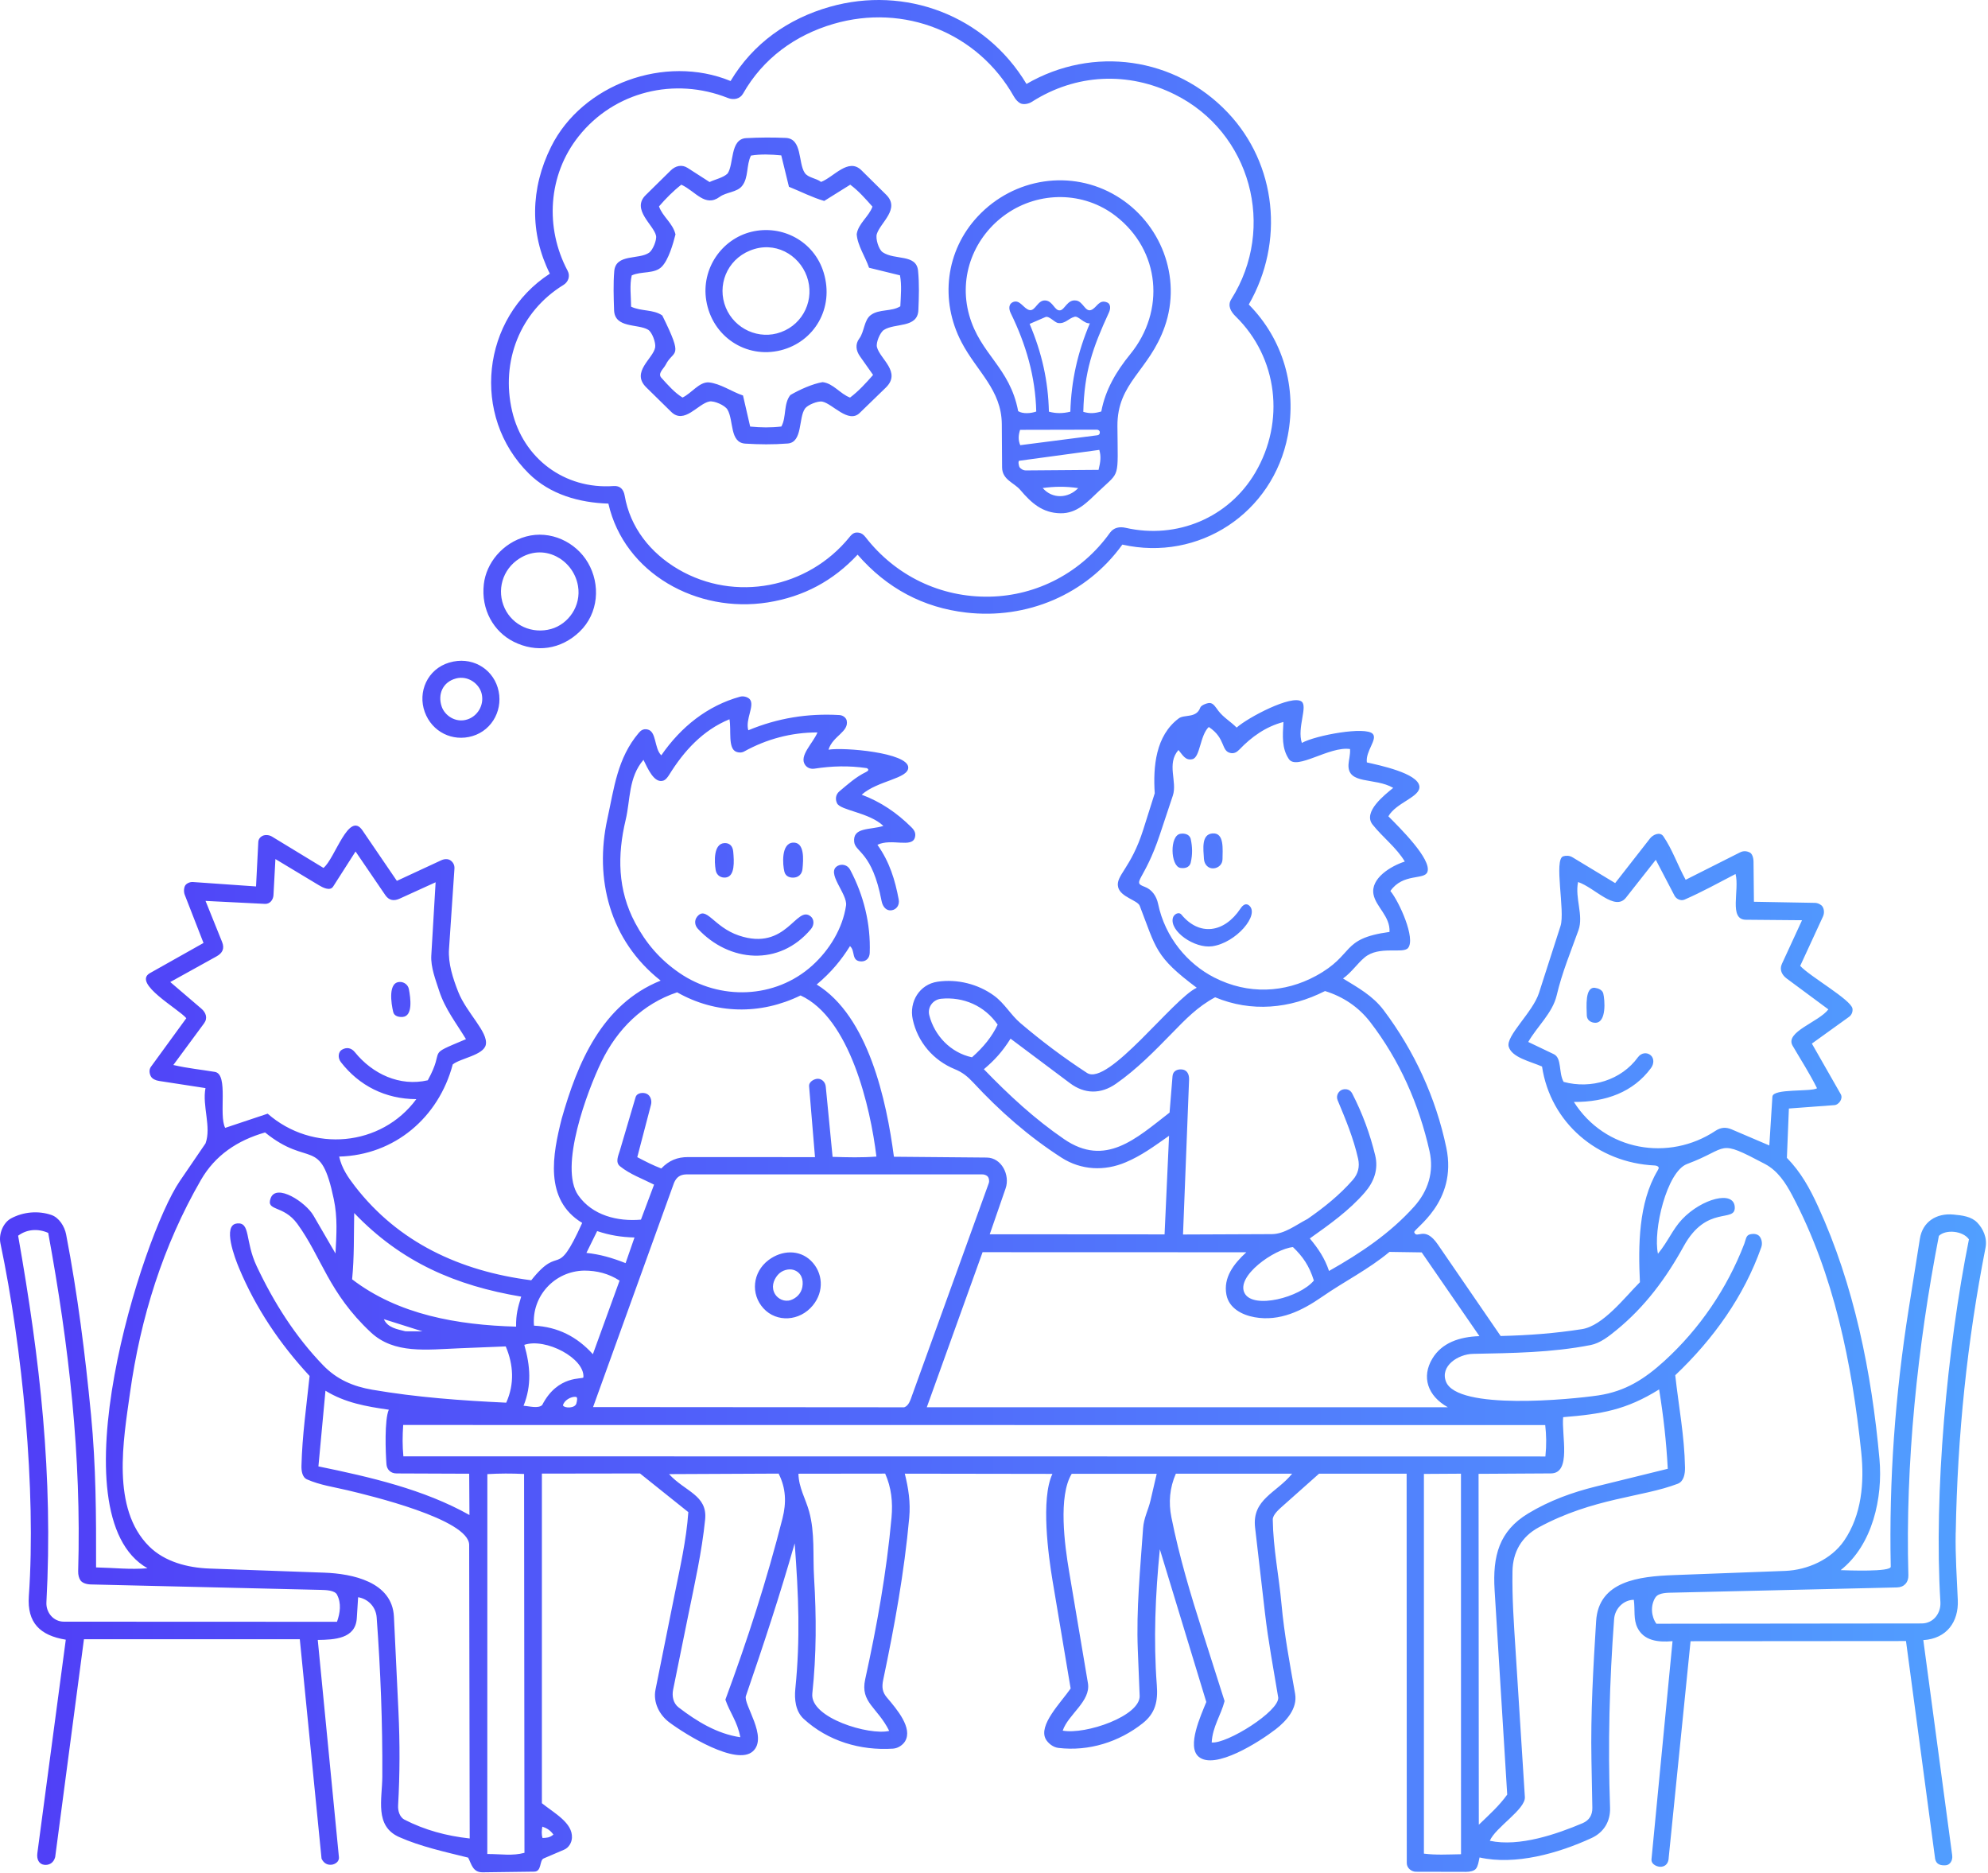
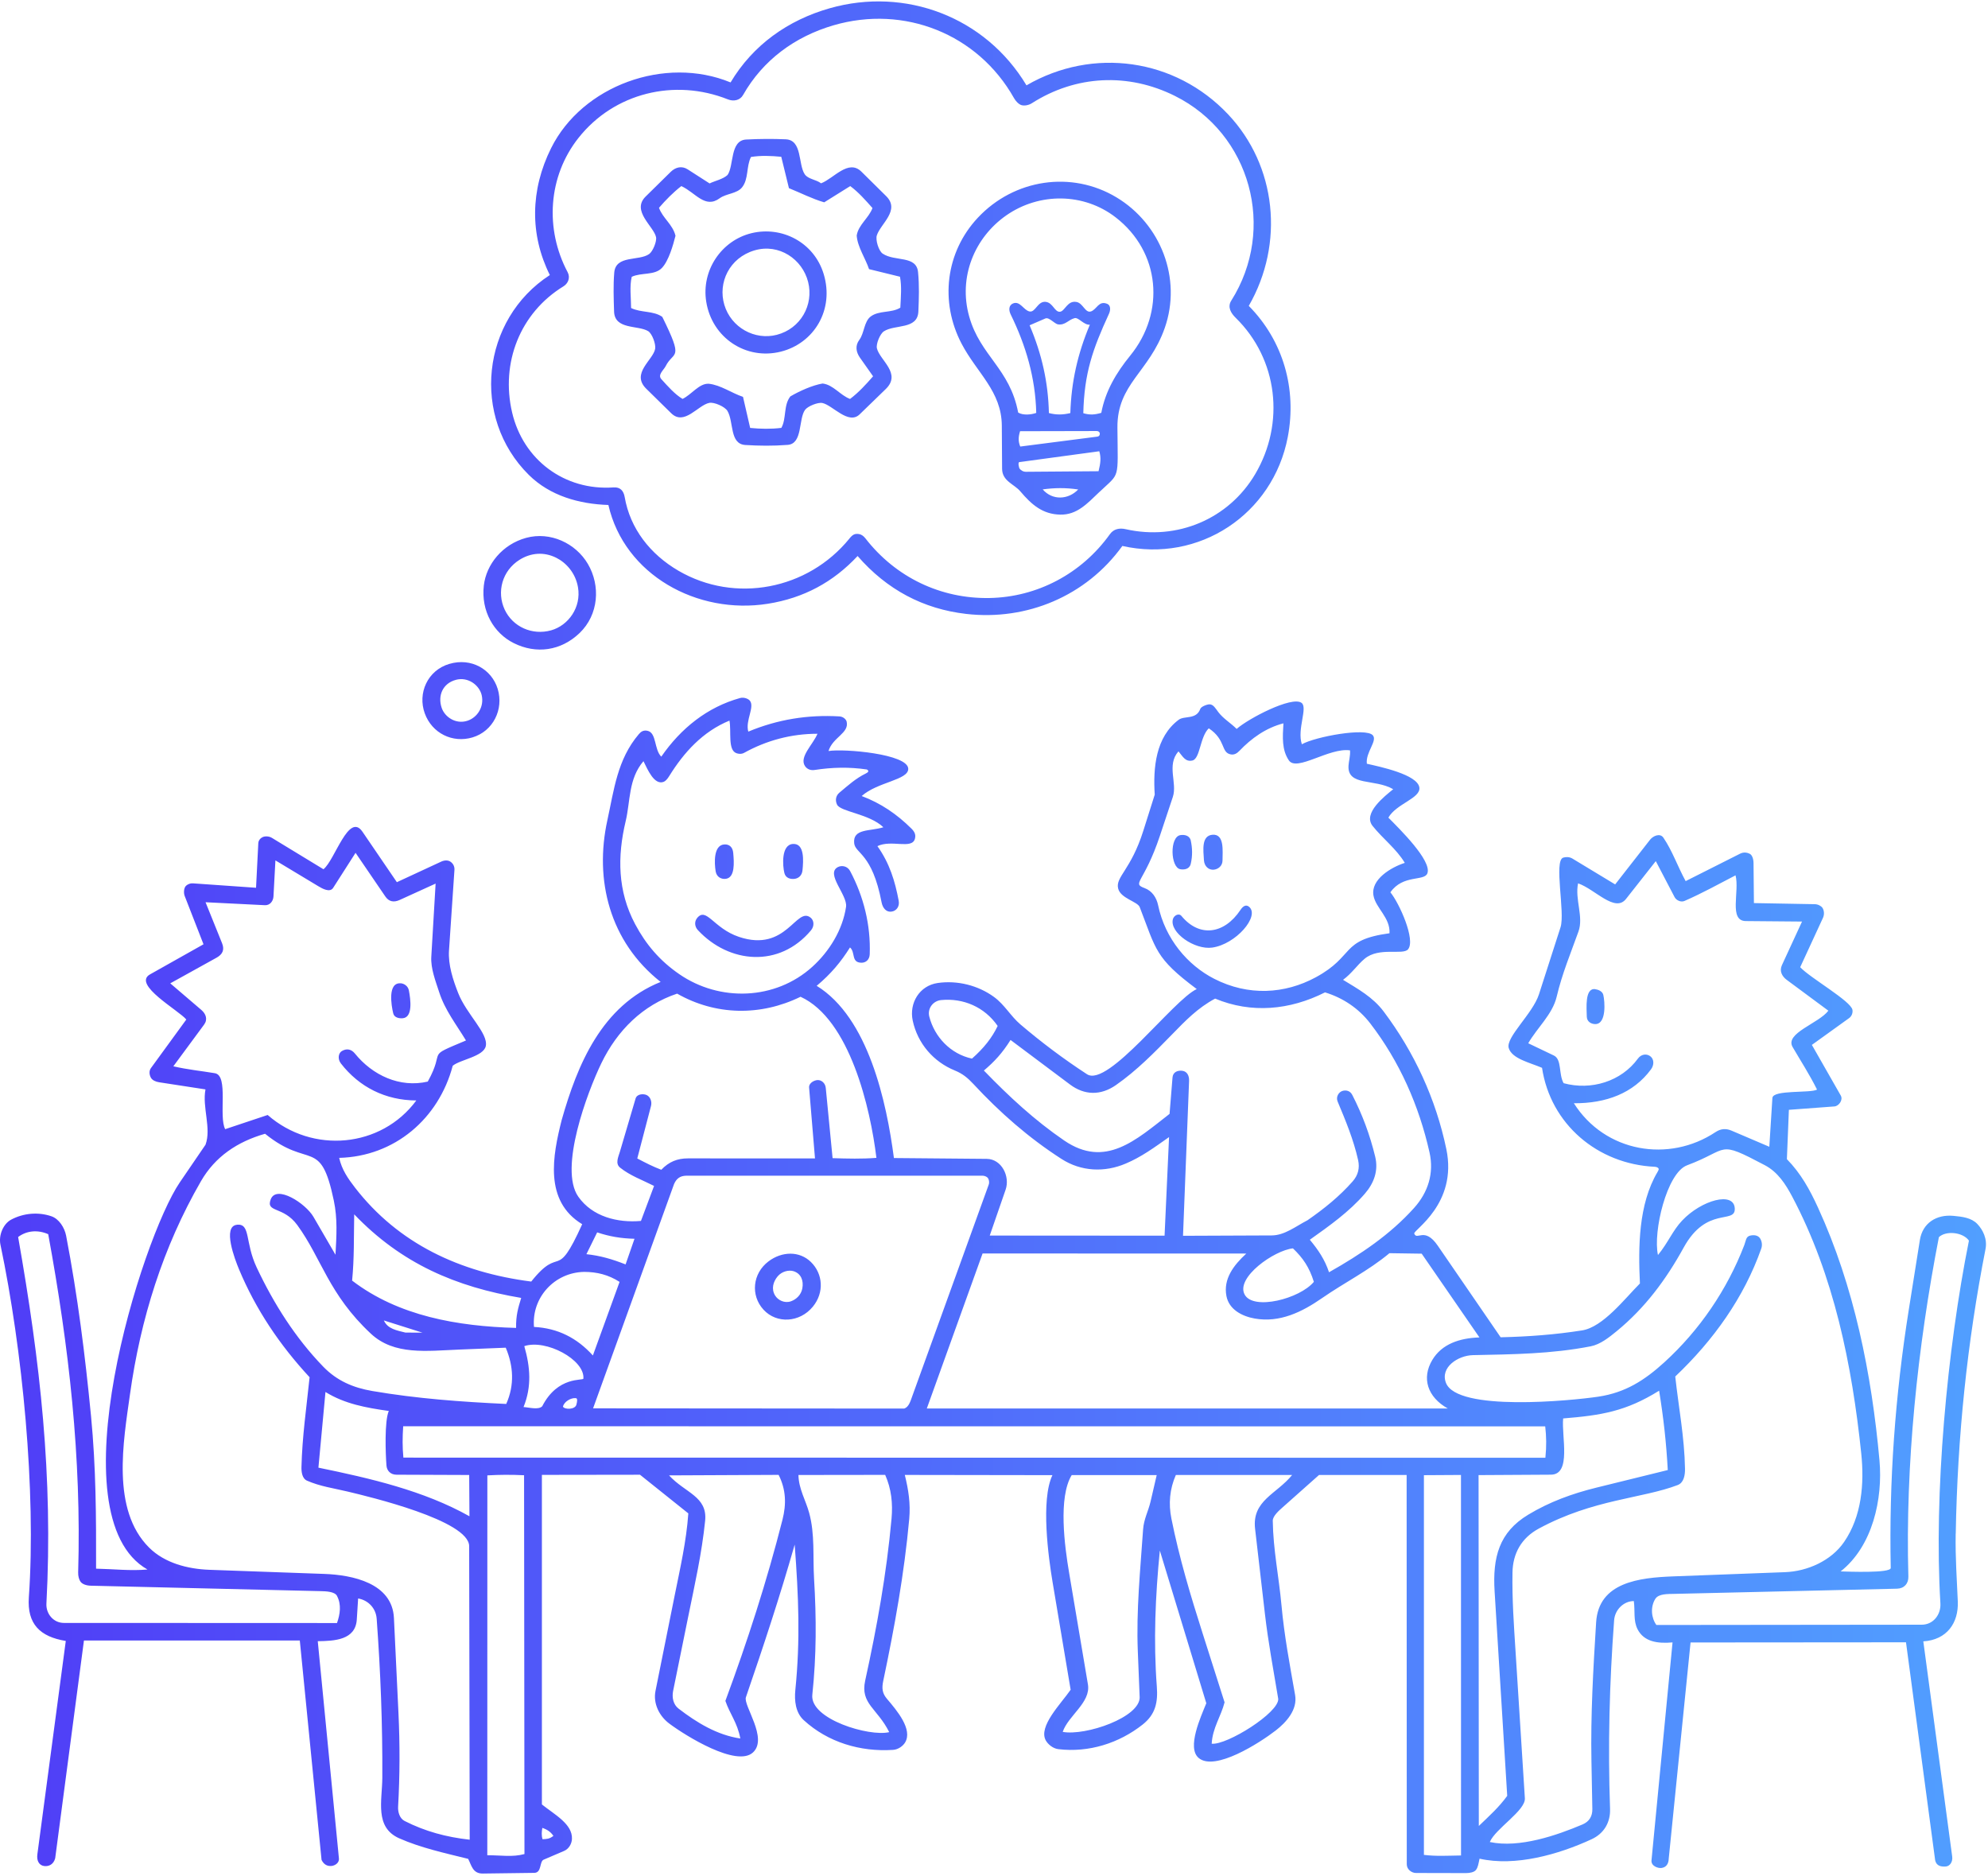
- <svg xmlns="http://www.w3.org/2000/svg" width="705" height="664" viewBox="0 0 705 664" fill="none">
+ <svg xmlns="http://www.w3.org/2000/svg" width="282" height="266" viewBox="0 0 705 664" fill="none">
  <path d="M693.54 543.397C693.39 552.047 693.96 559.387 694.29 567.407C694.6 574.977 690.43 581.007 682.06 581.537L692.3 657.827C692.56 659.797 691.43 661.267 690.05 661.367C688.39 661.487 686.71 661.217 686.26 659.157L675.92 581.867L599.52 581.927L591.78 658.547C591.74 660.537 590.79 661.707 589.16 661.897C587.99 662.037 585.47 661.227 585.67 659.177L593.13 581.907C587.75 582.387 582.97 581.647 580.72 577.227C579.17 574.177 579.89 570.837 579.4 567.247C575.93 567.237 572.7 570.187 572.41 574.067C570.75 596.387 570.18 618.447 570.97 640.947C571.14 645.777 568.77 649.707 564.42 651.707C552.7 657.117 537.39 661.457 524.69 658.597C524.29 660.397 524.16 661.657 523.39 662.617C522.75 663.407 521.25 663.707 519.86 663.707L502.15 663.667C500.62 663.667 498.89 662.437 498.88 660.597L498.83 522.527H467.77L454.78 534.077C453.64 535.097 451.33 537.067 451.36 538.787C451.5 548.997 453.53 558.617 454.45 568.727C455.44 579.567 457.39 589.797 459.28 600.557C460.2 605.767 456.14 610.247 452.42 613.127C446.72 617.537 430.78 627.767 425.06 622.867C420.8 619.217 425.85 608.277 427.79 603.477L411.31 549.337C409.72 565.457 409.02 581.447 410.24 597.507C410.67 603.147 409.8 607.407 405.2 611.047C396.85 617.637 386.13 621.057 375.32 619.757C373.3 619.517 371.59 617.947 370.88 616.687C368.11 611.737 376.17 603.747 379.68 598.697L373.28 560.567C371.8 551.767 369.02 531.417 373.22 522.597L320.87 522.517C322.17 527.787 322.93 532.627 322.44 538.117C320.67 557.607 317.23 576.477 313.22 595.567C312.67 598.177 312.87 599.957 314.55 601.927C318.1 606.087 323.75 612.757 320.97 617.397C320.28 618.547 318.65 619.887 316.68 620.017C305.1 620.767 293.62 617.347 285.04 609.487C282.1 606.797 281.67 602.527 282.05 598.767C283.84 580.957 283.2 565.817 281.82 547.217C276.57 565.627 270.73 583.267 264.52 601.347C263.52 604.267 272.53 615.957 266.98 620.967C261.19 626.187 243.26 615.107 237.37 610.707C233.82 608.057 231.55 603.597 232.46 599.087L239.23 565.397C241.2 555.577 243.39 546.177 244.1 536.157L226.96 522.447L192.17 522.497V639.367C196.64 642.947 203.08 646.307 202.83 651.597C202.75 653.267 201.79 655.097 200.04 655.847L192.8 658.947C191.24 659.617 192.18 663.587 189.47 663.627L171.21 663.867C167.61 663.917 167.21 660.927 166.02 658.657C157.88 656.637 149.19 654.757 141.56 651.367C132.75 647.447 135.54 638.017 135.58 629.877C135.68 610.897 134.96 592.347 133.58 573.497C133.3 569.747 130.56 566.927 127 566.327L126.53 573.787C126.07 581.097 118.59 581.387 112.69 581.477L120.19 658.487C120.36 660.217 118.63 661.037 117.71 661.157C116.2 661.357 114.86 660.767 114.03 659.027L106.32 581.227H29.77L19.57 658.457C19 660.607 17.35 661.407 15.69 661.207C13.83 660.977 12.95 659.287 13.25 657.057L23.33 581.387C14.2 579.897 9.57 575.397 10.23 565.927C12.86 528.227 7.94 477.887 0.16 440.867C-0.55 437.477 1.17 433.477 3.94 431.997C8.32 429.657 13.58 429.197 18.24 430.797C20.92 431.717 22.89 434.797 23.45 437.697C27.54 458.997 30.18 479.977 32.28 501.647C34.04 519.817 34.12 537.317 34.07 555.757C40.53 555.897 46.13 556.587 52.3 556.057C19.15 537.227 50.36 438.417 63.75 418.797L72.89 405.407C75.02 399.557 71.65 392.117 72.87 385.807L56.43 383.277C55.17 383.087 54.02 382.537 53.54 381.707C52.99 380.757 52.75 379.317 53.52 378.257L66.07 361.027C63.44 357.797 46.81 348.617 53.19 345.027L72.17 334.347L65.5 317.227C65.1 316.197 65.2 314.647 65.74 313.877C66.15 313.287 67.27 312.657 68.41 312.737L90.8 314.307L91.6 298.517C91.66 297.317 92.57 296.587 93.21 296.317C94.14 295.927 95.49 296.037 96.45 296.627L114.71 307.737C118.78 304.497 123.68 287.307 128.55 294.447L140.74 312.327L156.46 305.037C157.61 304.497 158.82 304.497 159.61 304.977C160.55 305.547 161.25 306.597 161.16 307.947L159.23 336.517C158.88 341.637 160.66 347.007 162.49 351.657C165.45 359.167 173.19 365.917 172.28 370.427C171.52 374.147 163.25 375.217 160.55 377.417C155.58 396.197 139.94 409.587 120.28 410.087C121.22 414.257 123.36 417.357 125.9 420.647C141.28 440.507 163.07 450.697 188.39 453.947C199.1 440.497 196.96 454.627 206.46 433.607C192.83 425.367 196.02 409.207 199.19 396.657C204.74 377.097 213.35 356.117 234.28 347.697C216.16 333.397 210.74 311.557 215.39 290.347C217.76 279.527 218.91 268.817 226.52 259.867C227.24 259.017 228.09 258.327 229.59 258.637C232.89 259.297 231.93 265.267 234.51 267.817C241.5 257.687 250.91 250.227 262.44 247.027C263.79 246.657 265.33 247.257 265.9 247.937C267.76 250.157 264.23 255.057 265.37 258.937C275.78 254.597 286.49 252.887 297.67 253.537C299.08 253.617 300.07 254.627 300.25 255.417C301.18 259.517 295.31 260.897 293.81 265.817C299.21 264.907 322.03 266.837 322.09 272.127C322.13 276.127 311.19 276.767 305.58 281.777C312.33 284.307 318.03 288.177 323.21 293.317C324.32 294.417 324.85 295.467 324.46 296.917C323.44 300.807 316.12 297.127 311.16 299.547C315.51 305.657 317.41 312.037 318.7 318.897C319.08 320.907 317.96 322.447 316.27 322.747C314.35 323.087 313.03 321.577 312.62 319.417C309.31 302.007 303.32 302.227 302.92 298.527C302.35 293.217 308.55 294.337 313.27 292.847C308.24 288.047 298.11 287.387 296.85 284.837C296.13 283.377 296.35 281.697 297.67 280.587C300.66 278.087 303.47 275.517 307.06 273.767C307.88 273.367 308.34 272.887 307.41 272.357C301 271.427 295.09 271.587 288.87 272.537C287.45 272.757 286.22 272.247 285.49 271.177C283.3 267.957 288.31 263.537 289.9 259.697C280.59 259.687 271.83 262.067 263.89 266.457C262.92 266.987 261.86 266.847 261.14 266.577C258.03 265.437 259.41 258.897 258.69 255.027C249.22 258.917 242.55 266.267 237.3 274.737C236.7 275.707 236.02 276.497 235.35 276.747C231.97 278.017 229.62 272.257 228.19 269.417C222.81 275.717 223.59 283.537 221.88 290.697C218.89 303.237 219.01 315.507 225.23 327.197C229.07 334.417 233.97 340.187 240.93 344.967C255.21 354.787 274.9 354.217 288.04 342.357C294.13 336.867 298.84 329.177 300.03 321.067C300.64 316.917 292.62 309.297 297.14 306.967C298.5 306.267 300.53 306.587 301.48 308.377C306.29 317.437 308.8 327.527 308.43 337.867C308.36 339.877 307 340.917 305.45 340.887C301.75 340.807 303.43 337.177 301.43 335.467C298.24 340.557 294.75 344.777 289.62 349.077C307.95 360.357 314.4 390.287 317.01 410.147L349.92 410.437C355.22 410.487 358.25 416.667 356.62 421.367L350.99 437.637L412.99 437.677L414.58 402.717C409.21 406.497 404.75 409.777 399.22 412.107C391.71 415.317 383.39 414.947 376.42 410.457C364.76 402.947 354.58 394.007 345.17 383.867C343.17 381.717 341.34 380.217 338.62 379.107C331.02 376.017 325.42 369.517 323.68 361.437C322.34 355.197 326.08 349.007 332.52 348.077C339.52 347.067 346.88 348.917 352.52 353.037C356.29 355.797 358.38 359.787 361.87 362.767C369.38 369.157 377.15 374.997 385.48 380.427C392.95 385.287 416.1 354.037 424.4 350.227C409.58 339.167 410.03 336.287 404.18 321.177C403.4 319.167 397.38 318.107 396.52 314.547C395.53 310.457 401.07 307.977 405.45 294.097L409.5 281.277C408.89 271.817 409.81 260.847 418.02 254.717C420.02 253.227 424.26 254.767 425.65 250.887C425.96 250.037 428.03 249.267 428.93 249.257C430.3 249.257 431.11 250.777 432.05 252.017C433.85 254.387 436.41 255.837 438.55 257.977C442.65 254.337 458.09 246.237 461.55 248.727C463.88 250.407 459.9 258.057 461.67 263.417C466.59 260.697 484.35 257.447 486.83 260.227C488.58 262.187 484.22 266.267 484.72 270.327C489.09 271.317 502.79 274.137 503.35 278.787C503.81 282.597 495.12 284.517 492.36 289.437C496.22 293.347 507.86 304.707 506.19 309.187C505.11 312.097 497.54 309.507 493.07 315.917C496.21 319.717 502.1 332.787 499.34 336.127C497.53 338.317 489.08 335.187 483.94 339.477C481.28 341.697 479.41 344.667 476.28 346.947C481.57 350.197 486.83 353.047 490.7 358.197C501.58 372.667 509.21 389.247 512.91 406.967C516.98 426.437 501.08 435.747 501.53 436.937C502.53 439.527 505.16 434.367 509.86 441.207L532.17 473.707C542.17 473.467 551.41 472.777 561.04 471.267C568.47 470.097 576.13 460.067 581.56 454.627C580.95 441.727 581.02 426.537 587.78 415.137C588.09 414.607 588.28 414.237 588.21 413.957C588.11 413.587 587.51 413.277 586.84 413.247C566.53 412.307 549.84 398.097 546.85 378.157C542.57 376.307 536.18 374.957 535.04 371.147C533.9 367.337 543.54 358.977 545.76 352.087L553.41 328.307C555.09 323.087 550.94 304.657 554.37 303.617C555.36 303.317 556.58 303.327 557.63 303.957L572.78 313.117L585.16 297.267C586.2 295.937 588.68 294.787 589.88 296.537C593.1 301.267 594.87 306.627 597.78 311.947L617.07 302.227C618.22 301.647 619.4 301.697 620.55 302.287C621.34 302.697 621.83 304.027 621.85 305.517L621.99 319.737L643.57 320.127C644.72 320.147 645.82 320.747 646.28 321.407C646.9 322.317 647.03 323.767 646.48 324.967L638.4 342.477C641.98 346.317 656.39 354.467 656.93 357.597C657.09 358.547 656.77 359.787 655.73 360.537L642.54 370.027L652.78 387.967C653.7 389.587 652.06 391.737 650.54 391.847L634.39 393.047L633.68 410.537C638.68 415.657 641.79 421.347 644.7 427.687C657.53 455.647 663.74 486.677 666.51 517.307C667.75 531.067 664.08 547.797 652.74 556.727C655.28 556.807 670.54 557.417 670.51 555.507C669.87 524.687 672.07 494.377 676.91 463.917L680.84 439.217C681.79 433.227 686.67 430.067 692.77 430.647C695.86 430.937 699.1 431.317 701.2 433.507C703.18 435.567 704.82 438.837 704.12 442.407C697.59 475.697 694.17 508.897 693.56 543.347L693.54 543.397ZM492.76 330.447C493.07 324.877 487.87 321.537 487.07 317.057C486.05 311.377 493.27 307.057 498.18 305.477C495.19 300.487 490.35 296.897 486.76 292.377C483.18 287.867 491.11 281.787 494.07 279.357C487.51 275.537 477.77 278.387 478.22 270.997C478.32 269.337 478.89 267.707 478.76 265.587C471.41 264.497 459.84 273.267 457.06 269.127C454.54 265.387 454.84 260.987 455.14 255.997C448.91 257.617 443.8 261.287 439.51 265.777C438.59 266.737 437.61 267.227 436.48 267.017C432.87 266.357 434.84 261.857 428.67 257.767C425.51 260.777 425.64 268.517 422.87 269.177C420.35 269.777 419.38 267.657 417.92 265.927C413.6 270.847 417.58 277.117 415.92 282.097L411.33 295.887C405.75 312.647 401.18 312.667 405.94 314.437C408.55 315.407 410.13 317.787 410.69 320.457C413.19 332.457 421.2 341.777 430.58 346.577C442.68 352.777 455.62 352.007 466.62 346.047C480.63 338.447 475.15 332.837 492.75 330.437L492.76 330.447ZM79.86 399.907L94.92 394.877C110.81 408.787 135.22 406.557 147.64 389.727C136.67 389.687 127.37 384.957 120.9 376.617C119.62 374.967 120.04 372.907 121.23 372.207C123 371.167 124.64 371.587 125.84 373.067C132.08 380.777 141.74 385.347 151.7 383.037C158.3 371.137 150.37 374.717 165.25 368.457C161.78 362.737 157.8 357.707 155.76 351.377C154.49 347.447 152.71 342.957 152.95 338.787L154.48 312.827L141.72 318.637C139.67 319.567 137.92 319.267 136.65 317.397L126.09 301.917L118.14 314.347C117.01 316.107 114.33 314.627 112.99 313.817L97.67 304.597L96.98 317.397C96.89 318.987 95.78 320.577 93.95 320.487L72.89 319.437L78.75 333.967C79.71 336.347 78.9 337.937 76.77 339.117L60.38 348.197L71.39 357.617C73.04 359.027 73.74 360.987 72.36 362.857L61.47 377.617C66.62 378.807 71.26 379.237 76.21 380.067C81.16 380.897 77.44 395.367 79.87 399.937L79.86 399.907ZM628.55 388.827C628.74 385.867 642.13 387.207 644.37 385.867C641.67 380.447 638.61 375.767 635.71 370.777C632.87 365.877 644.96 362.427 648.39 357.897L633.63 346.967C631.99 345.757 630.94 343.877 631.91 341.767L639.05 326.287L619.13 326.117C612.96 326.067 616.96 315.617 615.47 309.897C609.23 313.127 603.57 316.287 597.35 318.987C596.07 319.537 594.45 318.747 593.86 317.627L587.19 304.857L576.63 318.267C572.69 323.267 565.64 314.797 559.63 312.737C558.44 318.437 561.65 324.577 559.77 329.817C556.99 337.577 553.96 344.787 552.04 352.947C550.56 359.227 545.04 364.027 541.96 369.447L551.02 373.777C553.95 375.177 552.66 380.387 554.51 383.607C564.24 386.247 574.93 383.017 580.87 374.857C582.03 373.267 584.06 372.997 585.42 374.197C586.55 375.197 586.65 377.127 585.49 378.697C579.23 387.187 569.53 390.797 558.14 390.717C569.17 408.137 591.83 411.947 608.39 400.937C610.23 399.717 612.06 399.577 614.07 400.437L627.45 406.147L628.54 388.827H628.55ZM226.02 410.307C229.25 411.997 231.53 413.167 234.51 414.307C237.24 411.447 240.21 410.267 243.99 410.267L289.02 410.287L286.93 385.177C286.79 383.457 288.87 382.527 289.95 382.497C291.39 382.457 292.68 383.617 292.84 385.297L295.26 410.187C300.73 410.357 305.51 410.487 310.8 410.087C308.69 392.557 301.37 360.967 283.9 352.957C269.68 359.907 253.75 359.607 240.13 351.847C227.96 355.917 218.92 364.837 213.25 376.537C208.32 386.727 198.1 413.897 205.08 423.847C210.07 430.957 219.01 433.177 227.3 432.447L231.95 420.037C227.7 417.877 223.5 416.427 219.9 413.547C218.1 412.107 219.28 409.757 219.82 407.947L225.39 389.067C225.91 387.307 228.26 387.327 229.29 387.797C230.63 388.397 231.27 390.137 230.86 391.707L225.99 410.317L226.02 410.307ZM463.58 432.277C469.69 428.037 475.03 423.717 479.69 418.427C481.63 416.227 482.26 413.687 481.62 410.837C479.97 403.517 477.21 396.917 474.36 390.107C473.63 388.367 474.85 386.597 476.28 386.287C477.42 386.037 478.78 386.267 479.55 387.757C483.15 394.757 485.82 401.977 487.68 409.657C488.88 414.587 487.28 419.027 483.99 422.817C478.37 429.287 471.55 434.107 464.5 439.117C467.54 442.787 469.79 446.117 471.31 450.647C482.55 444.297 492.96 437.317 501.48 427.837C506.47 422.287 508.59 415.507 506.95 408.167C503.22 391.537 496.3 375.877 485.93 362.407C481.78 357.017 476.25 353.357 469.89 351.397C457.37 357.727 443.73 358.957 430.92 353.607C424.71 356.927 420.37 361.467 415.71 366.247C409.36 372.757 403.1 379.147 395.74 384.277C390.33 388.047 384.59 387.917 379.45 384.067L358.37 368.277C355.44 372.947 352.63 375.977 348.91 379.117C357.84 388.347 366.89 396.737 377.36 403.907C392.01 413.937 402.81 403.767 414.76 394.487L415.81 381.547C415.97 379.587 417.76 378.957 419.4 379.227C420.9 379.477 421.76 380.817 421.68 382.817L419.53 437.717L450.98 437.587C455.53 437.567 459.43 434.417 463.58 432.257V432.277ZM344.69 374.887C348.85 371.207 351.77 367.567 353.8 363.307C349.13 356.557 341.59 353.377 333.76 354.127C330.91 354.397 328.82 357.097 329.55 359.977C331.39 367.197 337.09 373.257 344.69 374.887ZM84.05 433.787C88.94 433.337 86.79 439.967 91.04 448.977C97.13 461.877 104.75 473.917 114.62 484.117C119.49 489.147 125.26 491.597 132.03 492.757C147.86 495.467 163.54 496.597 179.52 497.347C182.52 490.657 182.08 483.847 179.35 477.397L163.01 478.057C151.25 478.527 139.8 480.157 131.51 472.417C116.5 458.397 114.04 445.717 105.43 433.917C100.45 427.097 94.19 429.607 96 424.807C98 419.497 108.38 426.207 111.16 430.997L118.97 444.437C119.35 437.577 119.73 431.697 118.38 425.227C113.64 402.597 109.77 414.307 94 401.537C84.2 404.337 76.3 409.627 71.26 418.367C57.79 441.707 49.82 467.227 46.09 493.967C43.76 510.647 39.38 534.867 52.88 548.287C58.42 553.797 66.59 555.877 74.23 556.157L114.97 557.617C124.91 557.977 139.11 560.827 139.7 573.257L141.3 606.847C141.83 618.087 141.81 628.897 141.18 640.157C141.07 642.097 141.75 644.337 143.47 645.217C150.72 648.907 158.25 650.947 166.57 651.867L166.38 547.787C166.36 538.667 130.85 530.217 123.3 528.417C118.36 527.237 113.54 526.597 108.89 524.557C107.11 523.777 106.86 521.397 106.91 519.637C107.18 508.937 108.65 498.827 109.79 487.877C99.22 476.477 90.71 463.847 84.75 449.577C83.34 446.197 78.75 434.297 84.06 433.807L84.05 433.787ZM545.66 541.567C539.57 544.857 536.48 550.347 536.37 557.117C536.21 566.627 536.85 575.587 537.46 585.147L540.76 637.177C541.04 641.537 530.28 647.967 528.33 652.687C538.84 654.937 552.16 650.287 561.21 646.457C563.63 645.437 564.73 643.507 564.69 640.997L564.37 624.037C564.06 607.447 565.01 591.277 566.03 574.797C566.91 560.537 581.34 558.947 593.43 558.487L633.03 556.997C640.96 556.697 649.41 552.947 653.97 546.287C660.21 537.187 661.17 525.697 660.05 514.917C656.78 483.547 650.39 451.837 635.58 423.847C633.23 419.407 630.45 415.107 625.88 412.697C608.58 403.577 613.64 406.987 598.27 412.727C591.08 415.417 586.14 436.317 587.96 444.537C591.6 440.107 593.12 435.927 596.54 432.307C603.43 425.027 614.95 421.867 615.2 428.047C615.43 433.757 605.25 427.017 597.08 441.887C590.86 453.207 583.35 463.337 573.3 471.557C570.61 473.757 567.52 476.247 564.07 476.917C550.12 479.627 536.48 479.747 522.36 480.037C517.07 480.147 510.64 484.347 512.78 489.877C516.75 500.147 557.13 496.207 566.8 494.767C576.47 493.327 583.27 488.897 590.21 482.587C602.7 471.207 612.48 456.867 618.57 441.027C619.18 439.447 619.11 438.027 620.63 437.657C621.97 437.337 623.4 437.507 624.12 438.557C624.73 439.437 625.08 440.887 624.59 442.267C618.45 459.637 607.68 474.727 594.09 487.617C595.3 498.677 597.36 509.147 597.55 520.327C597.59 522.567 597.14 525.267 594.97 526.097C582.33 530.937 565.08 531.067 545.69 541.547L545.66 541.567ZM323.5 494.627L350.62 419.597C350.96 418.667 350.65 417.747 350.41 417.347C350.15 416.907 349.4 416.407 348.33 416.407H243.34C241.13 416.467 239.89 417.447 239.04 419.367L210.32 498.907L320.66 498.987C322.31 498.427 322.87 496.367 323.5 494.627ZM183.02 470.387C182.95 465.957 183.71 463.427 184.83 459.747C161.63 455.847 142.34 447.567 125.61 430.107C125.45 438.457 125.65 445.557 124.87 453.607C141.33 466.207 162.29 469.807 183.02 470.387ZM119.52 565.417C118.69 563.857 115.56 563.767 113.76 563.727L32.23 561.797C30.65 561.757 29.24 561.287 28.57 560.397C28.03 559.677 27.68 558.417 27.72 557.107C28.91 516.257 24.46 477.197 17.1 437.147C13.46 435.547 9.54 435.817 6.43 438.147C14.24 482.467 18.86 523.087 16.46 568.147C16.27 571.657 18.86 574.997 22.68 574.997L119.51 575.037C120.61 571.927 121.13 568.467 119.51 565.427L119.52 565.417ZM221.85 447.867L225.01 438.777C220.23 438.657 216.16 437.977 211.77 436.507L207.96 444.237C212.82 444.757 217.02 445.967 221.85 447.867ZM587.06 566.397C585.19 569.337 585.6 573.257 587.4 575.727L681.47 575.627C685.66 575.627 688.36 571.967 688.12 568.057C685.76 529.437 690.49 477.957 698.24 439.437C696.14 436.407 690.06 435.807 687.58 438.207C680.02 477.057 675.65 518.887 676.76 558.577C676.83 561.067 675.25 562.797 672.74 562.857L593.6 564.697C591.58 564.747 588.21 564.617 587.07 566.407L587.06 566.397ZM465.93 454.037C464.3 448.817 462.03 445.547 458.51 442.177C451.87 442.867 438.13 452.527 441.39 458.557C444.47 464.277 460.93 460.067 465.94 454.037H465.93ZM492.74 443.887C485.22 450.157 476.8 454.287 468.85 459.807C461.7 464.767 453.83 468.627 444.95 467.057C440.4 466.247 435.82 463.827 434.92 459.057C433.77 452.997 437.48 448.147 441.98 444.017L348.45 443.987L328.67 498.967H513.44C506.24 494.937 504.05 488.217 507.94 481.737C511.31 476.117 517.53 473.987 524.65 473.757L504.17 444.057L492.74 443.887ZM210.25 480.157L219.72 454.067C215.78 451.527 211.66 450.527 207.19 450.517C196.6 450.697 188.48 459.657 189.37 470.037C197.81 470.467 204.62 473.937 210.25 480.157ZM149.82 472.067L136.13 467.737C137.48 470.787 140.8 471.277 143.77 472.037L149.81 472.067H149.82ZM206.89 488.357C207.43 481.627 193.54 474.277 185.93 476.847C188.06 484.277 188.6 491.197 185.66 498.447C187.66 498.567 190.9 499.537 192.28 498.177C197.84 487.337 206.82 489.187 206.88 488.367L206.89 488.357ZM140.63 522.437C138.47 522.437 137.19 520.987 137.05 519.187C136.73 515.047 136.3 503.417 137.88 499.837C129.83 498.697 122.31 497.357 115.42 493.107L112.92 519.937C131.26 523.707 150.27 528.067 166.48 537.177L166.39 522.537L140.64 522.437H140.63ZM534.5 636.327L530.03 563.827C529.28 551.707 531.62 542.847 541.95 536.617C549.49 532.067 557.51 529.147 566.14 527.017L591.44 520.787C590.91 511.007 589.93 502.307 588.37 492.647C576.54 500.017 567.81 501.387 554.34 502.487C553.71 508.837 557.37 522.377 550.01 522.427L524.34 522.577L524.43 646.997C528.3 643.277 531.57 640.357 534.5 636.317V636.327ZM204.4 497.617C204.67 496.607 204.91 495.367 204.22 495.287C202.49 495.087 200 496.547 199.64 498.317C200.25 499.387 203.93 499.387 204.4 497.617ZM548.04 516.427C548.47 512.157 548.37 508.837 547.98 505.297L142.98 505.257C142.72 509.277 142.69 512.557 143.05 516.377L548.04 516.427ZM185.99 656.957L185.85 522.627C181.27 522.407 177.17 522.427 172.83 522.677L172.81 657.377C177.67 657.357 181.68 658.127 185.98 656.957H185.99ZM262.54 615.977C261.49 610.337 258.8 607.237 257.24 602.647C265.09 581.417 271.94 560.247 277.49 538.397C278.89 532.877 278.76 527.717 276.12 522.497L237.26 522.677C242.96 528.907 250.94 530.117 250.06 538.777C248.88 550.387 246.38 561.347 244.07 572.717L238.71 599.097C238.25 601.357 238.71 603.907 240.64 605.387C247.04 610.297 254.25 614.757 262.55 615.977H262.54ZM315.34 613.727C311.12 605.257 305.02 603.687 306.82 595.437C311 576.367 314.39 557.567 316.16 538.067C316.66 532.577 316.1 527.447 313.91 522.497L283.15 522.537C283.24 527.477 285.72 531.457 286.95 535.957C289.04 543.597 288.22 551.447 288.69 559.347C289.53 573.267 289.55 586.627 288.07 600.467C287.14 609.157 308.37 615.427 315.32 613.727H315.34ZM404.15 601.227L403.5 585.027C402.92 570.497 404.38 556.307 405.37 541.877C405.62 538.207 407.22 535.387 408.02 531.967L410.2 522.567H380.06C375.22 530.487 377.55 547.857 379.14 557.227L385.81 596.797C386.89 603.237 378.79 607.877 376.87 613.637C385 615.117 404.45 608.457 404.16 601.227H404.15ZM453.29 601.887C451.57 591.477 449.76 582.017 448.58 571.817L445.09 541.637C443.92 531.547 452.73 529.347 458.23 522.527H416.99C414.79 527.547 414.35 532.707 415.41 537.987C418.22 552.027 422.2 565.277 426.54 578.877L434.27 603.157C432.97 608.217 430.01 612.177 429.7 617.827C435.1 618.397 453.67 606.777 453.3 601.887H453.29ZM518.12 657.457L518.1 522.527L504.96 522.607V657.247C509.32 657.787 513.1 657.537 518.12 657.457ZM196.26 650.497C195.24 649.087 194.19 648.317 192.33 647.677C192.09 649.047 191.98 650.347 192.4 651.697C193.91 651.617 194.83 651.637 196.26 650.497ZM272.28 213.597C247.27 217.567 221.41 203.357 215.75 178.567C205.37 178.237 195.04 175.317 187.55 167.917C166.92 147.527 170.69 112.757 194.99 97.037C187.86 82.727 188.03 66.897 195.45 52.007C206.46 29.897 235.83 19.147 259.08 28.727C267.02 15.437 279.42 6.637 294.28 2.417C320.97 -5.163 349.4 5.397 364.02 29.767C387.61 16.097 416.77 20.207 435.48 40.007C452.7 58.227 455.59 85.817 442.85 107.967C455.11 120.377 459.92 137.447 456.69 154.427C451.45 181.947 425.12 199.227 398.02 193.097C385.18 210.897 364.08 219.667 342.63 217.197C327.46 215.447 314.54 208.647 304.13 196.667C295.48 205.917 285.06 211.567 272.29 213.597H272.28ZM301.22 190.477C302.4 189.027 303.15 188.657 304.62 188.877C305.41 188.997 306.2 189.507 306.91 190.417C317.65 204.257 333.68 211.887 350.95 211.557C367.73 211.237 383.52 203.017 393.61 188.917C394.95 187.047 397 186.647 399.23 187.157C417.39 191.267 435.71 183.577 445.13 167.617C455.79 149.537 453.18 126.847 438.2 112.187C436.54 110.567 435.2 108.387 436.63 106.127C452.72 80.677 443.55 46.897 416.62 33.497C400.09 25.267 381.53 26.117 365.87 36.137C364.77 36.837 362.97 37.187 361.86 36.637C361.11 36.267 360.21 35.377 359.6 34.297C346.78 11.527 320.63 1.157 295.57 8.477C281.93 12.467 270.55 20.777 263.5 33.207C262.44 35.087 260.16 35.557 258.12 34.737C239.29 27.237 217.83 32.387 205.16 48.387C194.31 62.077 193.2 80.787 201.29 95.997C202.35 97.987 201.43 100.047 199.83 101.027C184.39 110.487 177.52 128.187 181.6 145.727C185.51 162.547 200.19 173.567 217.59 172.337C219.96 172.167 221.15 173.557 221.53 175.747C223.46 186.997 230.64 196.077 240.58 201.877C260.64 213.587 286.48 208.637 301.24 190.467L301.22 190.477ZM205.52 223.997C198.93 230.307 190.14 231.537 182.16 227.537C175.12 224.017 170.53 216.197 171.58 207.107C172.44 199.657 178.15 192.527 186.58 190.227C195.13 187.897 204.16 192.107 208.49 199.497C213 207.187 212.34 217.467 205.52 223.997ZM204.97 207.737C204.09 202.617 200.71 199.007 197.26 197.287C192.84 195.087 188.19 195.537 184.26 197.997C178.07 201.877 176.07 209.417 178.97 215.657C181.83 221.787 188.75 224.887 195.44 223.017C201.55 221.307 206.2 214.857 204.97 207.737ZM159.33 234.927C167.12 232.607 174.37 236.847 176.49 243.767C178.73 251.057 174.84 258.807 167.57 260.987C160.49 263.107 153.2 259.527 150.63 252.447C148.06 245.367 151.55 237.237 159.34 234.917L159.33 234.927ZM161.64 240.587C157.02 241.827 155.16 246.167 156.63 250.507C157.72 253.737 161.6 256.417 165.72 255.097C169.27 253.967 171.77 250.117 170.82 246.007C170.01 242.507 166.04 239.397 161.64 240.577V240.587ZM247.14 325.157C246.25 326.297 246.29 328.037 247.5 329.337C258.55 341.197 276.39 342.807 287.6 329.407C288.85 327.907 288.69 325.917 287.52 324.947C282.37 320.677 278.96 337.417 262.05 331.717C252.92 328.647 250.49 320.857 247.13 325.147L247.14 325.157ZM281.23 298.767C276.94 298.997 277.54 306.627 278.17 309.097C278.63 310.907 280.34 311.317 281.76 311.147C283.18 310.977 284.4 309.967 284.58 308.157C284.93 304.737 285.37 298.547 281.23 298.767ZM256.89 298.937C253 299.157 253.31 305.487 253.79 308.467C254.12 310.507 255.81 311.367 257.45 311.127C260.69 310.647 260.33 305.347 260.02 301.947C259.84 299.917 258.66 298.837 256.89 298.937ZM288.27 462.837C283.6 468.547 275.41 468.987 270.76 463.917C266.11 458.847 266.86 451.067 272.55 446.777C277.29 443.207 283.5 443.027 287.58 447.017C291.85 451.197 292.36 457.847 288.27 462.837ZM284.53 456.357C285.03 453.667 284.12 451.117 281.41 450.267C279.76 449.757 277.28 450.307 275.78 452.097C274.2 453.987 273.44 456.537 274.87 458.887C275.85 460.497 278.17 461.777 280.52 460.937C282.3 460.297 284.09 458.757 284.53 456.357ZM565.68 350.257C561.97 349.757 562.66 357.057 562.72 360.007C562.76 361.847 564.37 362.667 565.78 362.647C569.79 362.587 569.11 354.497 568.57 352.267C568.25 350.957 566.7 350.397 565.68 350.267V350.257ZM142.1 348.187C137.43 347.837 138.74 355.927 139.45 358.847C139.82 360.387 141.6 360.677 142.8 360.577C146.5 360.277 145.6 353.837 145 350.717C144.69 349.107 143.28 348.267 142.11 348.177L142.1 348.187ZM442.98 321.067C441.84 320.087 440.74 320.897 439.92 322.137C434.13 330.827 425.33 331.997 418.97 324.297C418.03 323.167 416.29 324.137 415.94 325.447C414.68 330.167 423.63 336.407 429.89 335.517C438.31 334.327 446.83 324.377 442.98 321.067ZM429.96 295.507C426 295.857 426.73 300.947 426.95 304.537C427.08 306.667 428.63 308.107 430.5 307.887C432.02 307.707 433.53 306.577 433.54 304.607C433.54 301.377 434.3 295.127 429.96 295.507ZM422.3 297.607C421.89 295.727 420 295.407 418.59 295.637C414.73 296.257 415.07 307.077 418.55 307.727C419.89 307.977 421.82 307.757 422.27 305.827C422.95 302.967 422.84 300.167 422.29 297.607H422.3ZM389.95 173.887C385.5 178.137 381.93 182.097 376.02 181.987C369.78 181.877 365.85 178.487 361.83 173.727C359.63 171.127 355.4 170.137 355.37 165.717L355.27 150.427C355.19 138.207 346.42 131.747 340.98 121.327C333.25 106.537 335.31 88.947 346.77 76.707C359.62 62.977 380.03 59.897 395.97 69.507C411.58 78.907 419.23 98.207 413.04 115.837C407.51 131.557 396.15 135.587 396.27 151.147C396.42 170.037 397.24 166.947 389.96 173.897L389.95 173.887ZM381.74 106.567C384.11 107.017 384.85 110.607 386.88 109.937C388.95 109.247 389.63 105.947 392.68 107.257C393.81 107.737 393.95 109.297 393.26 110.797C387.46 123.397 384.51 131.817 384.17 146.027C386.57 146.727 388.26 146.557 390.55 145.897C391.99 138.197 395.85 131.687 400.81 125.597C413.32 110.257 411.51 88.827 395.62 76.557C384.33 67.837 368.6 67.717 356.9 75.847C345.58 83.717 339.77 97.787 343.71 111.757C347.65 125.727 358.12 130.167 361.07 145.787C362.77 146.837 365.64 146.577 367.48 145.917C367.19 133.477 363.81 122.017 358.42 111.007C357.65 109.437 357.73 107.727 359.26 107.097C361.74 106.077 363.01 109.527 365.11 109.947C367.2 110.367 367.96 106.247 370.8 106.537C373.44 106.797 373.99 110.297 375.95 110.037C377.64 109.817 378.55 105.977 381.72 106.577L381.74 106.567ZM386.5 114.637C384.42 114.857 382.46 111.937 381.07 112.317C378.85 112.917 377.78 114.867 375.26 114.537C373.94 114.367 372.06 111.847 370.7 112.437L365.13 114.847C369.5 125.147 371.72 135.107 371.97 145.967C374.54 146.637 376.82 146.637 379.57 145.977C379.91 134.987 382.14 124.947 386.5 114.627V114.637ZM389.18 154.317C390.1 154.197 390.08 153.267 389.99 153.017C389.9 152.767 389.61 152.337 388.9 152.347L361.75 152.407C361.11 154.437 361.06 156.027 361.81 157.847L389.17 154.327L389.18 154.317ZM389.58 166.597C390.29 163.707 390.52 161.847 389.84 159.517L361.47 163.367C360.94 163.437 361.29 165.377 361.65 165.777C362.04 166.217 362.77 166.807 363.85 166.797L389.58 166.597ZM382.36 173.067C377.82 172.397 373.9 172.487 369.77 173.037C373.21 177.027 378.85 176.737 382.36 173.067ZM279.32 157.257C274.11 157.667 269.18 157.597 264.31 157.297C258.68 156.947 260.27 149.117 257.98 145.227C257.08 143.697 253.26 142.027 251.56 142.357C247.49 143.147 242.69 150.617 238.02 146.027L229.19 137.357C223.62 131.887 231.67 127.157 232.34 123.167C232.62 121.477 231.24 117.767 229.86 116.927C226.26 114.737 217.98 116.497 217.77 109.967C217.62 105.337 217.45 100.737 217.83 96.167C218.35 89.857 226.61 92.167 230.23 89.567C231.51 88.647 232.97 85.097 232.65 83.577C231.85 79.767 223.81 74.277 228.96 69.197L237.84 60.457C239.53 58.787 241.78 58.207 243.86 59.547L251.64 64.547C253.55 63.607 256.42 63.047 258.01 61.547C260.34 58.217 258.8 49.287 264.61 48.977C269.33 48.727 273.9 48.697 278.63 48.897C284.57 49.147 282.99 57.667 285.37 61.277C286.55 63.057 289.47 63.157 291.17 64.507C295.71 62.777 300.85 55.787 305.49 60.377L314.26 69.047C319.34 74.077 312.27 78.817 310.94 82.987C310.43 84.597 311.6 88.477 313.02 89.437C317.35 92.357 324.98 89.957 325.57 96.007C326.03 100.687 325.88 105.267 325.68 109.967C325.4 116.467 317.3 114.437 313.42 117.007C312.09 117.887 310.6 121.477 310.98 123.027C312.01 127.277 319.81 131.927 314.11 137.457L304.85 146.437C300.88 150.287 295.26 143.157 291.64 142.407C290.07 142.077 286.44 143.537 285.49 144.847C283.11 148.137 284.72 156.837 279.35 157.257H279.32ZM280.3 140.057C283.55 138.147 288.17 136.087 291.7 135.497C295.47 135.897 297.95 139.667 301.45 140.967C304.49 138.687 307.08 135.837 309.62 132.937L304.96 126.327C303.59 124.377 303.18 122.087 304.74 120.017C306.53 117.637 306.38 113.517 308.79 111.717C311.77 109.497 316.1 110.577 319.28 108.607C319.46 104.837 319.82 101.107 319.16 97.627L308.19 94.937C306.91 91.127 304.07 87.007 303.81 83.017C304.39 79.227 308.16 76.757 309.4 73.267C306.94 70.507 304.52 67.717 301.52 65.487L292.29 71.247C288.02 70.017 283.95 67.897 279.78 66.227L277.06 55.097C273.41 54.747 269.78 54.597 266.31 55.167C264.6 58.587 265.54 62.977 263.14 65.957C261.33 68.207 257.53 68.107 255.23 69.797C250.02 73.627 246.67 67.817 241.62 65.487C238.69 67.767 236.09 70.417 233.7 73.187C234.99 76.847 238.58 79.077 239.55 83.107C238.71 86.417 237.12 92.027 234.73 94.517C232.13 97.237 227.37 96.067 224.03 97.657C223.22 101.037 223.79 105.107 223.8 108.727C227.35 110.457 231.72 109.627 234.87 111.867C242.67 127.657 238.89 123.717 236.06 129.347C235.36 130.727 233.13 132.417 234.53 133.947C236.87 136.527 239.3 139.307 242.05 140.957C245.29 139.397 247.92 135.407 251.33 135.577C255.52 135.997 259.58 138.947 263.49 140.227L266.03 151.247C269.76 151.617 273.43 151.677 277.09 151.227C278.95 147.917 277.79 143.187 280.29 140.057H280.3ZM292.1 96.667C295.94 109.317 288.71 121.237 276.89 124.197C264.6 127.277 252.51 119.347 250.45 106.497C248.65 95.287 255.93 84.747 266.5 82.187C277.3 79.567 288.7 85.447 292.1 96.667ZM267.57 88.287C258.7 90.907 254.51 99.697 256.87 107.597C259.28 115.667 267.66 120.247 275.47 118.227C283.93 116.037 288.63 107.617 286.59 99.507C284.56 91.407 276.27 85.727 267.57 88.287Z" fill="url(#paint0_linear_63_74)" />
  <defs>
    <linearGradient id="paint0_linear_63_74" x1="0" y1="331.937" x2="704.26" y2="331.937" gradientUnits="userSpaceOnUse">
      <stop stop-color="#503EF7" />
      <stop offset="1" stop-color="#519FFF" />
    </linearGradient>
  </defs>
</svg>
